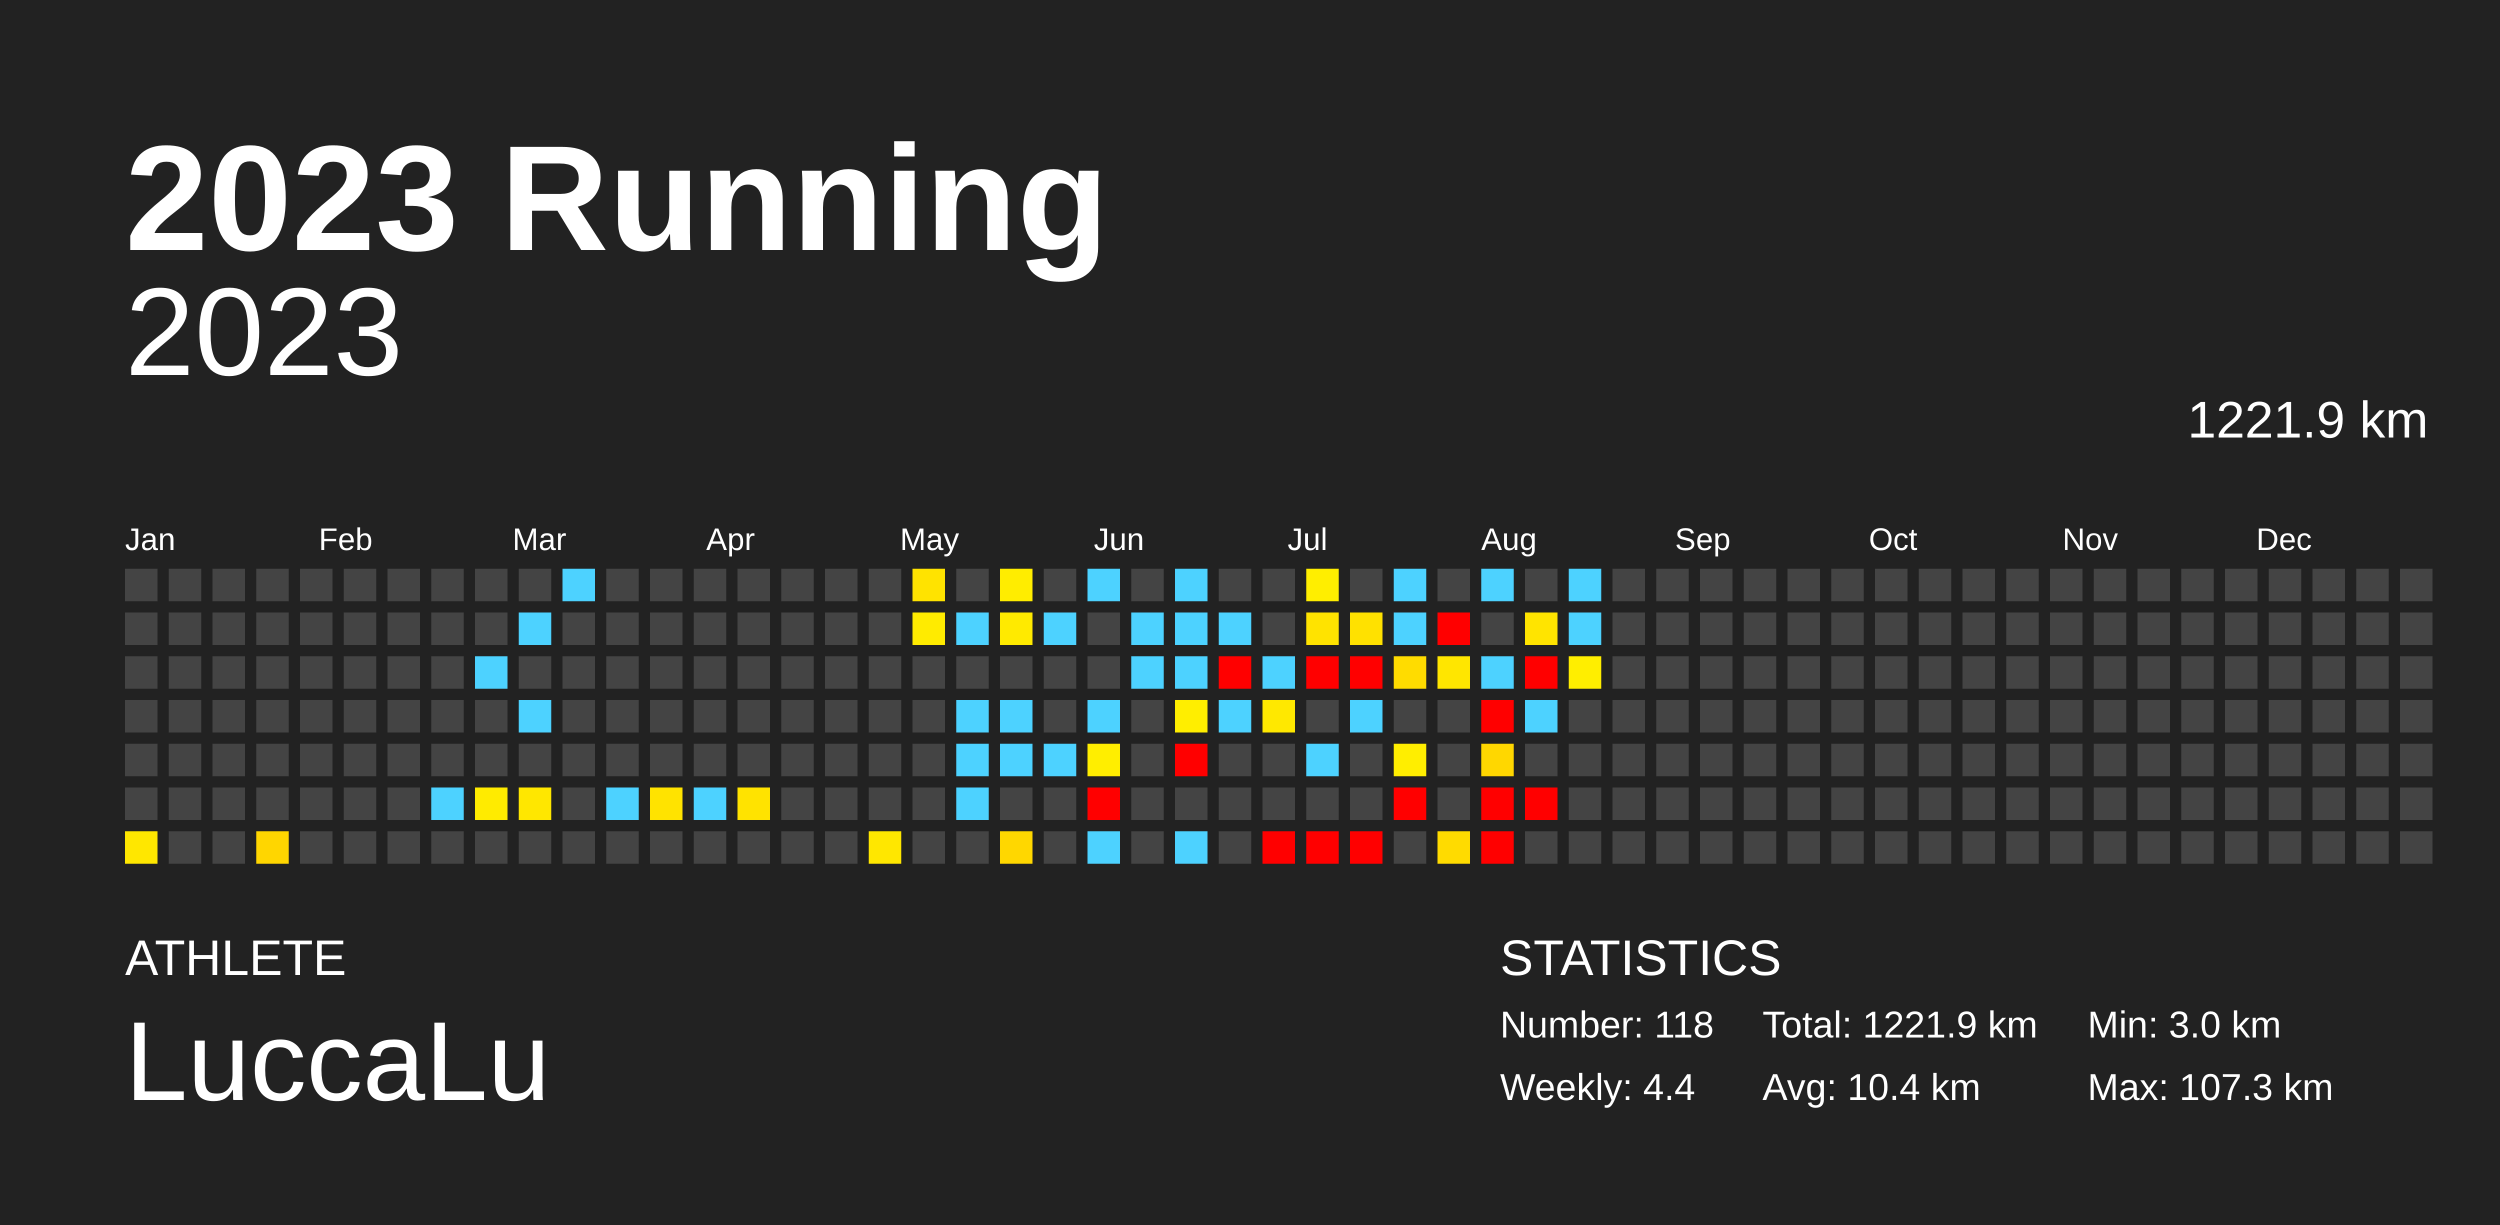
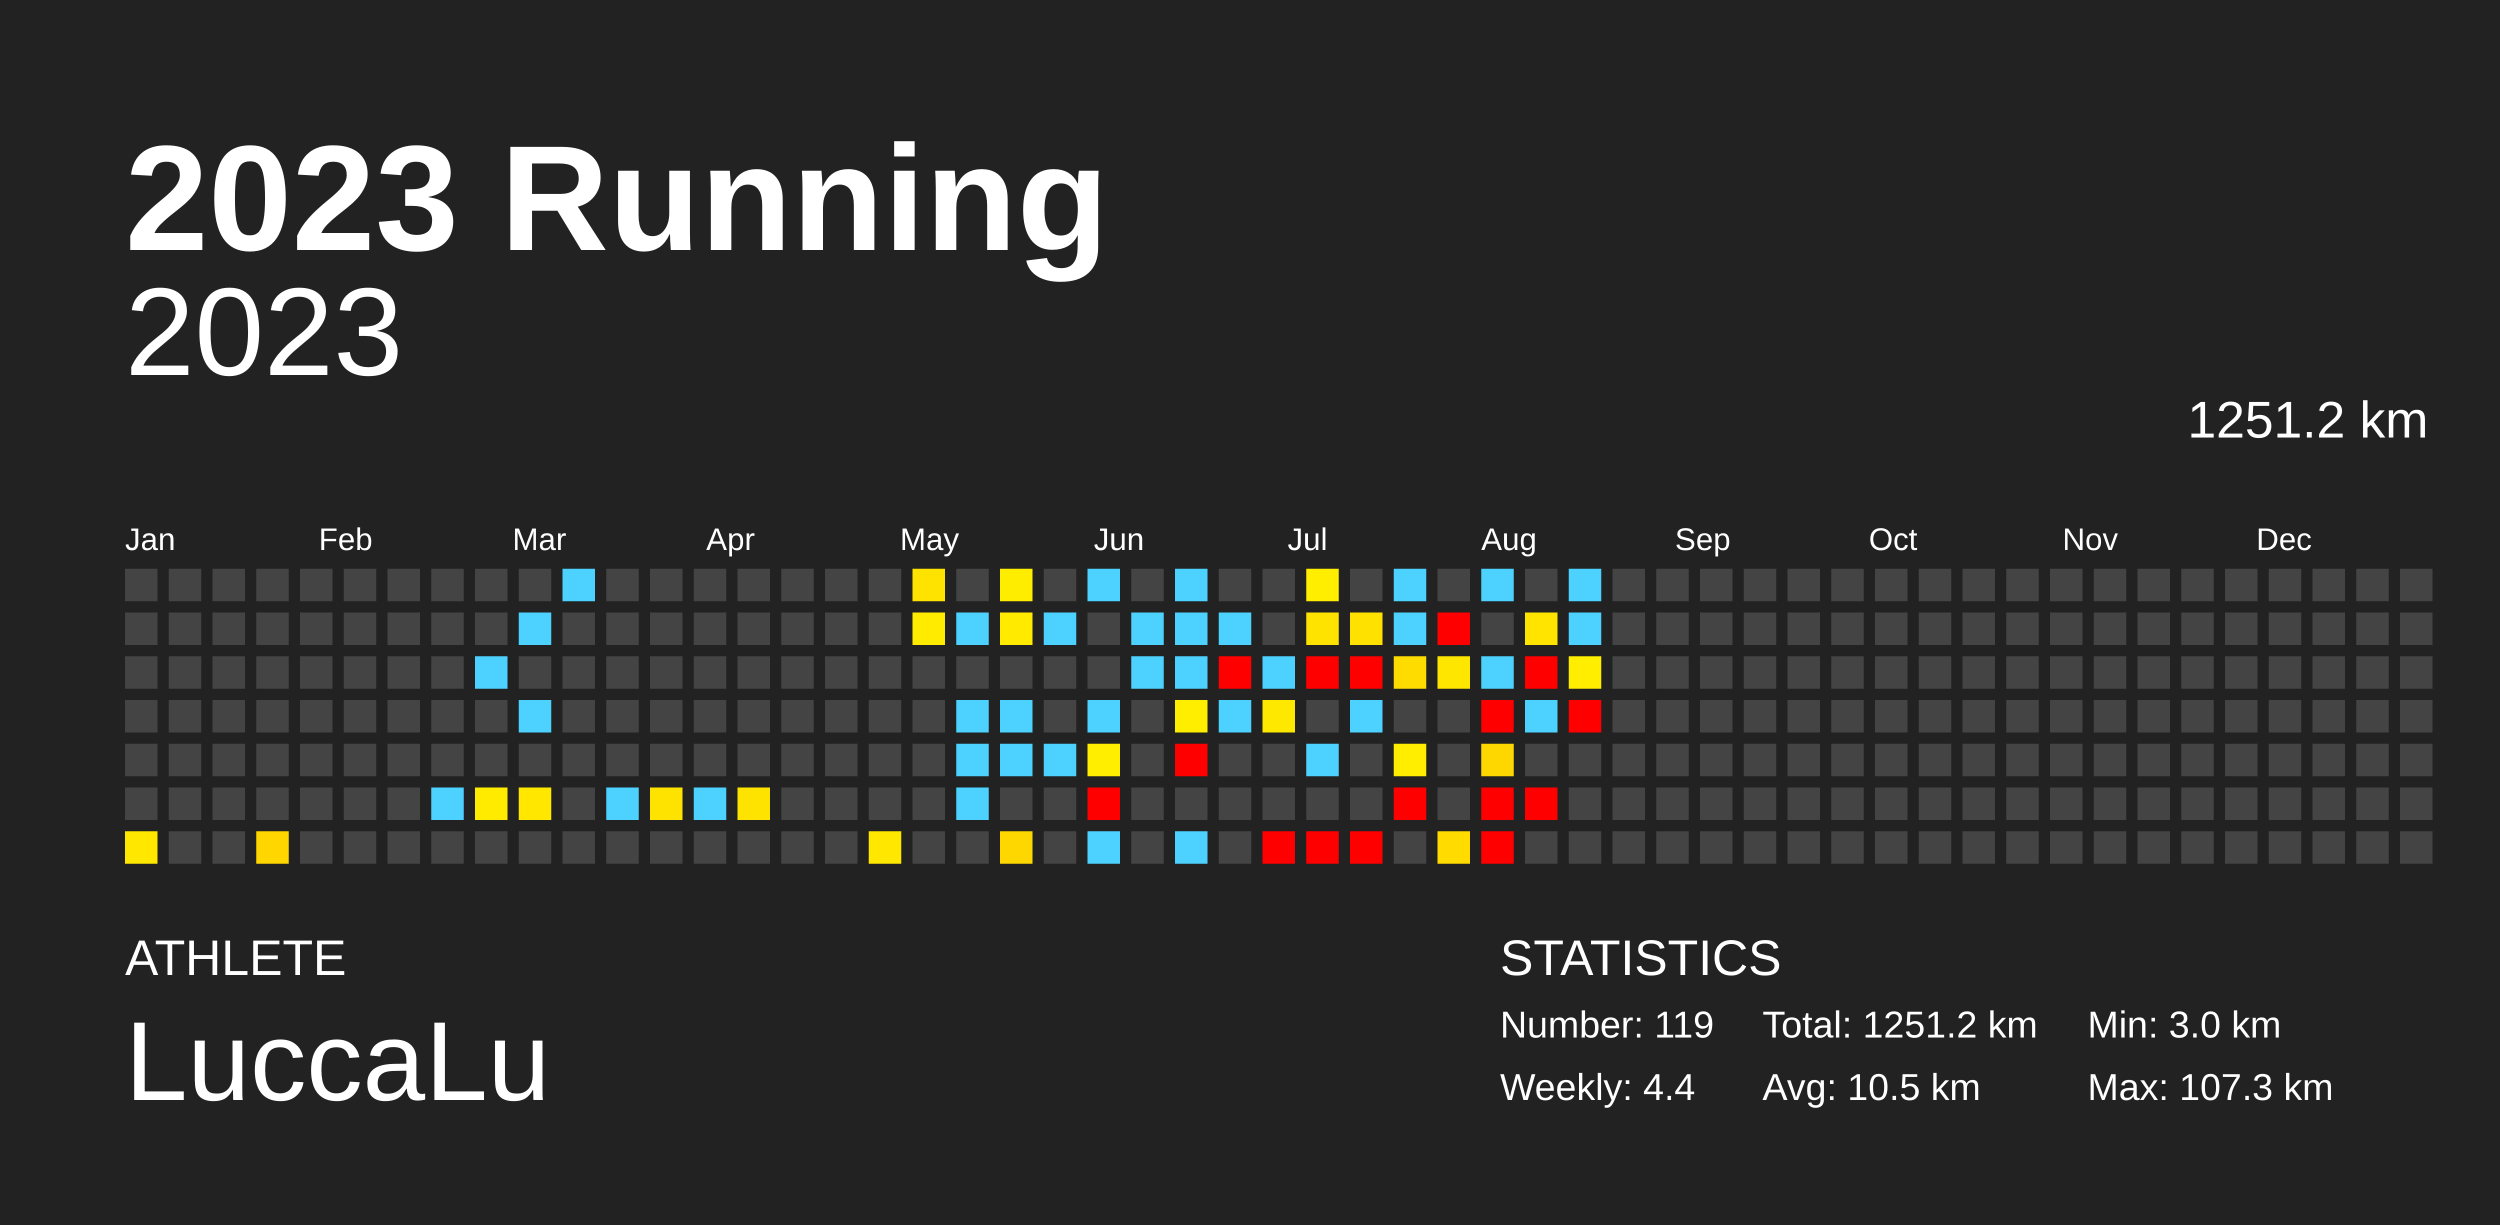
<svg xmlns="http://www.w3.org/2000/svg" baseProfile="full" height="98mm" version="1.1" viewBox="0,0,200,98" width="200mm">
  <defs />
  <rect fill="#222222" height="98" width="200" x="0" y="0" />
  <text fill="#FFFFFF" style="font-size:12px; font-family:Arial; font-weight:bold;" x="10" y="20">2023 Running</text>
  <text fill="#FFFFFF" style="font-size:4px; font-family:Arial" x="10" y="78">ATHLETE</text>
  <text fill="#FFFFFF" style="font-size:9px; font-family:Arial" x="10" y="88">LuccaLu</text>
  <text fill="#FFFFFF" style="font-size:4px; font-family:Arial" x="120" y="78">STATISTICS</text>
-   <text fill="#FFFFFF" style="font-size:3px; font-family:Arial" x="120" y="83">Number: 118</text>
+   <text fill="#FFFFFF" style="font-size:3px; font-family:Arial" x="120" y="83">Number: 119</text>
  <text fill="#FFFFFF" style="font-size:3px; font-family:Arial" x="120" y="88">Weekly: 4.4</text>
-   <text fill="#FFFFFF" style="font-size:3px; font-family:Arial" x="141" y="83">Total: 1221.9 km</text>
-   <text fill="#FFFFFF" style="font-size:3px; font-family:Arial" x="141" y="88">Avg: 10.4 km</text>
+   <text fill="#FFFFFF" style="font-size:3px; font-family:Arial" x="141" y="83">Total: 1251.2 km</text>
+   <text fill="#FFFFFF" style="font-size:3px; font-family:Arial" x="141" y="88">Avg: 10.5 km</text>
  <text fill="#FFFFFF" style="font-size:3px; font-family:Arial" x="167" y="83">Min: 3.0 km</text>
  <text fill="#FFFFFF" style="font-size:3px; font-family:Arial" x="167" y="88">Max: 107.3 km</text>
  <text alignment-baseline="hanging" fill="#FFFFFF" style="font-size:10.0px; font-family:Arial;" x="10" y="30">2023</text>
-   <text alignment-baseline="hanging" fill="#FFFFFF" style="font-size:4.125px; font-family:Arial;" x="175" y="35">1221.9 km</text>
+   <text alignment-baseline="hanging" fill="#FFFFFF" style="font-size:4.125px; font-family:Arial;" x="175" y="35">1251.2 km</text>
  <text fill="#FFFFFF" style="font-size:2.5px; font-family:Arial" x="10.0" y="44">Jan</text>
  <text fill="#FFFFFF" style="font-size:2.5px; font-family:Arial" x="25.5" y="44">Feb</text>
  <text fill="#FFFFFF" style="font-size:2.5px; font-family:Arial" x="41.0" y="44">Mar</text>
  <text fill="#FFFFFF" style="font-size:2.5px; font-family:Arial" x="56.5" y="44">Apr</text>
  <text fill="#FFFFFF" style="font-size:2.5px; font-family:Arial" x="72.0" y="44">May</text>
  <text fill="#FFFFFF" style="font-size:2.5px; font-family:Arial" x="87.5" y="44">Jun</text>
  <text fill="#FFFFFF" style="font-size:2.5px; font-family:Arial" x="103.0" y="44">Jul</text>
  <text fill="#FFFFFF" style="font-size:2.5px; font-family:Arial" x="118.5" y="44">Aug</text>
  <text fill="#FFFFFF" style="font-size:2.5px; font-family:Arial" x="134.0" y="44">Sep</text>
  <text fill="#FFFFFF" style="font-size:2.5px; font-family:Arial" x="149.5" y="44">Oct</text>
  <text fill="#FFFFFF" style="font-size:2.5px; font-family:Arial" x="165.0" y="44">Nov</text>
  <text fill="#FFFFFF" style="font-size:2.5px; font-family:Arial" x="180.5" y="44">Dec</text>
  <rect fill="#444444" height="2.6" width="2.6" x="10.0" y="45.5" />
  <rect fill="#444444" height="2.6" width="2.6" x="10.0" y="49.0" />
  <rect fill="#444444" height="2.6" width="2.6" x="10.0" y="52.5" />
  <rect fill="#444444" height="2.6" width="2.6" x="10.0" y="56.0" />
  <rect fill="#444444" height="2.6" width="2.6" x="10.0" y="59.5" />
  <rect fill="#444444" height="2.6" width="2.6" x="10.0" y="63.0" />
  <rect fill="#ffe700" height="2.6" width="2.6" x="10.0" y="66.5" />
  <rect fill="#444444" height="2.6" width="2.6" x="13.5" y="45.5" />
  <rect fill="#444444" height="2.6" width="2.6" x="13.5" y="49.0" />
  <rect fill="#444444" height="2.6" width="2.6" x="13.5" y="52.5" />
  <rect fill="#444444" height="2.6" width="2.6" x="13.5" y="56.0" />
  <rect fill="#444444" height="2.6" width="2.6" x="13.5" y="59.5" />
  <rect fill="#444444" height="2.6" width="2.6" x="13.5" y="63.0" />
  <rect fill="#444444" height="2.6" width="2.6" x="13.5" y="66.5" />
  <rect fill="#444444" height="2.6" width="2.6" x="17.0" y="45.5" />
  <rect fill="#444444" height="2.6" width="2.6" x="17.0" y="49.0" />
  <rect fill="#444444" height="2.6" width="2.6" x="17.0" y="52.5" />
  <rect fill="#444444" height="2.6" width="2.6" x="17.0" y="56.0" />
  <rect fill="#444444" height="2.6" width="2.6" x="17.0" y="59.5" />
  <rect fill="#444444" height="2.6" width="2.6" x="17.0" y="63.0" />
  <rect fill="#444444" height="2.6" width="2.6" x="17.0" y="66.5" />
  <rect fill="#444444" height="2.6" width="2.6" x="20.5" y="45.5" />
  <rect fill="#444444" height="2.6" width="2.6" x="20.5" y="49.0" />
  <rect fill="#444444" height="2.6" width="2.6" x="20.5" y="52.5" />
  <rect fill="#444444" height="2.6" width="2.6" x="20.5" y="56.0" />
  <rect fill="#444444" height="2.6" width="2.6" x="20.5" y="59.5" />
  <rect fill="#444444" height="2.6" width="2.6" x="20.5" y="63.0" />
  <rect fill="#ffd600" height="2.6" width="2.6" x="20.5" y="66.5" />
  <rect fill="#444444" height="2.6" width="2.6" x="24.0" y="45.5" />
  <rect fill="#444444" height="2.6" width="2.6" x="24.0" y="49.0" />
  <rect fill="#444444" height="2.6" width="2.6" x="24.0" y="52.5" />
  <rect fill="#444444" height="2.6" width="2.6" x="24.0" y="56.0" />
  <rect fill="#444444" height="2.6" width="2.6" x="24.0" y="59.5" />
  <rect fill="#444444" height="2.6" width="2.6" x="24.0" y="63.0" />
  <rect fill="#444444" height="2.6" width="2.6" x="24.0" y="66.5" />
  <rect fill="#444444" height="2.6" width="2.6" x="27.5" y="45.5" />
  <rect fill="#444444" height="2.6" width="2.6" x="27.5" y="49.0" />
  <rect fill="#444444" height="2.6" width="2.6" x="27.5" y="52.5" />
  <rect fill="#444444" height="2.6" width="2.6" x="27.5" y="56.0" />
  <rect fill="#444444" height="2.6" width="2.6" x="27.5" y="59.5" />
  <rect fill="#444444" height="2.6" width="2.6" x="27.5" y="63.0" />
  <rect fill="#444444" height="2.6" width="2.6" x="27.5" y="66.5" />
  <rect fill="#444444" height="2.6" width="2.6" x="31.0" y="45.5" />
  <rect fill="#444444" height="2.6" width="2.6" x="31.0" y="49.0" />
  <rect fill="#444444" height="2.6" width="2.6" x="31.0" y="52.5" />
  <rect fill="#444444" height="2.6" width="2.6" x="31.0" y="56.0" />
  <rect fill="#444444" height="2.6" width="2.6" x="31.0" y="59.5" />
  <rect fill="#444444" height="2.6" width="2.6" x="31.0" y="63.0" />
  <rect fill="#444444" height="2.6" width="2.6" x="31.0" y="66.5" />
  <rect fill="#444444" height="2.6" width="2.6" x="34.5" y="45.5" />
  <rect fill="#444444" height="2.6" width="2.6" x="34.5" y="49.0" />
  <rect fill="#444444" height="2.6" width="2.6" x="34.5" y="52.5" />
  <rect fill="#444444" height="2.6" width="2.6" x="34.5" y="56.0" />
  <rect fill="#444444" height="2.6" width="2.6" x="34.5" y="59.5" />
  <rect fill="#4dd2ff" height="2.6" width="2.6" x="34.5" y="63.0" />
  <rect fill="#444444" height="2.6" width="2.6" x="34.5" y="66.5" />
  <rect fill="#444444" height="2.6" width="2.6" x="38.0" y="45.5" />
  <rect fill="#444444" height="2.6" width="2.6" x="38.0" y="49.0" />
  <rect fill="#4dd2ff" height="2.6" width="2.6" x="38.0" y="52.5" />
  <rect fill="#444444" height="2.6" width="2.6" x="38.0" y="56.0" />
  <rect fill="#444444" height="2.6" width="2.6" x="38.0" y="59.5" />
  <rect fill="#ffeb00" height="2.6" width="2.6" x="38.0" y="63.0" />
  <rect fill="#444444" height="2.6" width="2.6" x="38.0" y="66.5" />
  <rect fill="#444444" height="2.6" width="2.6" x="41.5" y="45.5" />
  <rect fill="#4dd2ff" height="2.6" width="2.6" x="41.5" y="49.0" />
  <rect fill="#444444" height="2.6" width="2.6" x="41.5" y="52.5" />
  <rect fill="#4dd2ff" height="2.6" width="2.6" x="41.5" y="56.0" />
  <rect fill="#444444" height="2.6" width="2.6" x="41.5" y="59.5" />
  <rect fill="#ffe700" height="2.6" width="2.6" x="41.5" y="63.0" />
  <rect fill="#444444" height="2.6" width="2.6" x="41.5" y="66.5" />
  <rect fill="#4dd2ff" height="2.6" width="2.6" x="45.0" y="45.5" />
  <rect fill="#444444" height="2.6" width="2.6" x="45.0" y="49.0" />
  <rect fill="#444444" height="2.6" width="2.6" x="45.0" y="52.5" />
  <rect fill="#444444" height="2.6" width="2.6" x="45.0" y="56.0" />
  <rect fill="#444444" height="2.6" width="2.6" x="45.0" y="59.5" />
  <rect fill="#444444" height="2.6" width="2.6" x="45.0" y="63.0" />
  <rect fill="#444444" height="2.6" width="2.6" x="45.0" y="66.5" />
  <rect fill="#444444" height="2.6" width="2.6" x="48.5" y="45.5" />
  <rect fill="#444444" height="2.6" width="2.6" x="48.5" y="49.0" />
  <rect fill="#444444" height="2.6" width="2.6" x="48.5" y="52.5" />
  <rect fill="#444444" height="2.6" width="2.6" x="48.5" y="56.0" />
  <rect fill="#444444" height="2.6" width="2.6" x="48.5" y="59.5" />
  <rect fill="#4dd2ff" height="2.6" width="2.6" x="48.5" y="63.0" />
  <rect fill="#444444" height="2.6" width="2.6" x="48.5" y="66.5" />
  <rect fill="#444444" height="2.6" width="2.6" x="52.0" y="45.5" />
  <rect fill="#444444" height="2.6" width="2.6" x="52.0" y="49.0" />
  <rect fill="#444444" height="2.6" width="2.6" x="52.0" y="52.5" />
  <rect fill="#444444" height="2.6" width="2.6" x="52.0" y="56.0" />
  <rect fill="#444444" height="2.6" width="2.6" x="52.0" y="59.5" />
  <rect fill="#ffe300" height="2.6" width="2.6" x="52.0" y="63.0" />
  <rect fill="#444444" height="2.6" width="2.6" x="52.0" y="66.5" />
  <rect fill="#444444" height="2.6" width="2.6" x="55.5" y="45.5" />
  <rect fill="#444444" height="2.6" width="2.6" x="55.5" y="49.0" />
  <rect fill="#444444" height="2.6" width="2.6" x="55.5" y="52.5" />
  <rect fill="#444444" height="2.6" width="2.6" x="55.5" y="56.0" />
  <rect fill="#444444" height="2.6" width="2.6" x="55.5" y="59.5" />
  <rect fill="#4dd2ff" height="2.6" width="2.6" x="55.5" y="63.0" />
  <rect fill="#444444" height="2.6" width="2.6" x="55.5" y="66.5" />
  <rect fill="#444444" height="2.6" width="2.6" x="59.0" y="45.5" />
  <rect fill="#444444" height="2.6" width="2.6" x="59.0" y="49.0" />
  <rect fill="#444444" height="2.6" width="2.6" x="59.0" y="52.5" />
  <rect fill="#444444" height="2.6" width="2.6" x="59.0" y="56.0" />
  <rect fill="#444444" height="2.6" width="2.6" x="59.0" y="59.5" />
  <rect fill="#ffe300" height="2.6" width="2.6" x="59.0" y="63.0" />
  <rect fill="#444444" height="2.6" width="2.6" x="59.0" y="66.5" />
  <rect fill="#444444" height="2.6" width="2.6" x="62.5" y="45.5" />
  <rect fill="#444444" height="2.6" width="2.6" x="62.5" y="49.0" />
  <rect fill="#444444" height="2.6" width="2.6" x="62.5" y="52.5" />
  <rect fill="#444444" height="2.6" width="2.6" x="62.5" y="56.0" />
  <rect fill="#444444" height="2.6" width="2.6" x="62.5" y="59.5" />
  <rect fill="#444444" height="2.6" width="2.6" x="62.5" y="63.0" />
  <rect fill="#444444" height="2.6" width="2.6" x="62.5" y="66.5" />
  <rect fill="#444444" height="2.6" width="2.6" x="66.0" y="45.5" />
  <rect fill="#444444" height="2.6" width="2.6" x="66.0" y="49.0" />
  <rect fill="#444444" height="2.6" width="2.6" x="66.0" y="52.5" />
  <rect fill="#444444" height="2.6" width="2.6" x="66.0" y="56.0" />
  <rect fill="#444444" height="2.6" width="2.6" x="66.0" y="59.5" />
  <rect fill="#444444" height="2.6" width="2.6" x="66.0" y="63.0" />
  <rect fill="#444444" height="2.6" width="2.6" x="66.0" y="66.5" />
  <rect fill="#444444" height="2.6" width="2.6" x="69.5" y="45.5" />
  <rect fill="#444444" height="2.6" width="2.6" x="69.5" y="49.0" />
  <rect fill="#444444" height="2.6" width="2.6" x="69.5" y="52.5" />
  <rect fill="#444444" height="2.6" width="2.6" x="69.5" y="56.0" />
  <rect fill="#444444" height="2.6" width="2.6" x="69.5" y="59.5" />
  <rect fill="#444444" height="2.6" width="2.6" x="69.5" y="63.0" />
  <rect fill="#ffe700" height="2.6" width="2.6" x="69.5" y="66.5" />
  <rect fill="#ffe300" height="2.6" width="2.6" x="73.0" y="45.5" />
  <rect fill="#ffeb00" height="2.6" width="2.6" x="73.0" y="49.0" />
  <rect fill="#444444" height="2.6" width="2.6" x="73.0" y="52.5" />
  <rect fill="#444444" height="2.6" width="2.6" x="73.0" y="56.0" />
  <rect fill="#444444" height="2.6" width="2.6" x="73.0" y="59.5" />
  <rect fill="#444444" height="2.6" width="2.6" x="73.0" y="63.0" />
  <rect fill="#444444" height="2.6" width="2.6" x="73.0" y="66.5" />
  <rect fill="#444444" height="2.6" width="2.6" x="76.5" y="45.5" />
  <rect fill="#4dd2ff" height="2.6" width="2.6" x="76.5" y="49.0" />
  <rect fill="#444444" height="2.6" width="2.6" x="76.5" y="52.5" />
  <rect fill="#4dd2ff" height="2.6" width="2.6" x="76.5" y="56.0" />
  <rect fill="#4dd2ff" height="2.6" width="2.6" x="76.5" y="59.5" />
  <rect fill="#4dd2ff" height="2.6" width="2.6" x="76.5" y="63.0" />
  <rect fill="#444444" height="2.6" width="2.6" x="76.5" y="66.5" />
  <rect fill="#ffed00" height="2.6" width="2.6" x="80.0" y="45.5" />
  <rect fill="#ffea00" height="2.6" width="2.6" x="80.0" y="49.0" />
  <rect fill="#444444" height="2.6" width="2.6" x="80.0" y="52.5" />
  <rect fill="#4dd2ff" height="2.6" width="2.6" x="80.0" y="56.0" />
  <rect fill="#4dd2ff" height="2.6" width="2.6" x="80.0" y="59.5" />
  <rect fill="#444444" height="2.6" width="2.6" x="80.0" y="63.0" />
  <rect fill="#ffd700" height="2.6" width="2.6" x="80.0" y="66.5" />
  <rect fill="#444444" height="2.6" width="2.6" x="83.5" y="45.5" />
  <rect fill="#4dd2ff" height="2.6" width="2.6" x="83.5" y="49.0" />
  <rect fill="#444444" height="2.6" width="2.6" x="83.5" y="52.5" />
  <rect fill="#444444" height="2.6" width="2.6" x="83.5" y="56.0" />
  <rect fill="#4dd2ff" height="2.6" width="2.6" x="83.5" y="59.5" />
  <rect fill="#444444" height="2.6" width="2.6" x="83.5" y="63.0" />
  <rect fill="#444444" height="2.6" width="2.6" x="83.5" y="66.5" />
  <rect fill="#4dd2ff" height="2.6" width="2.6" x="87.0" y="45.5" />
  <rect fill="#444444" height="2.6" width="2.6" x="87.0" y="49.0" />
  <rect fill="#444444" height="2.6" width="2.6" x="87.0" y="52.5" />
  <rect fill="#4dd2ff" height="2.6" width="2.6" x="87.0" y="56.0" />
  <rect fill="#ffee00" height="2.6" width="2.6" x="87.0" y="59.5" />
  <rect fill="red" height="2.6" width="2.6" x="87.0" y="63.0" />
  <rect fill="#4dd2ff" height="2.6" width="2.6" x="87.0" y="66.5" />
  <rect fill="#444444" height="2.6" width="2.6" x="90.5" y="45.5" />
  <rect fill="#4dd2ff" height="2.6" width="2.6" x="90.5" y="49.0" />
  <rect fill="#4dd2ff" height="2.6" width="2.6" x="90.5" y="52.5" />
  <rect fill="#444444" height="2.6" width="2.6" x="90.5" y="56.0" />
  <rect fill="#444444" height="2.6" width="2.6" x="90.5" y="59.5" />
  <rect fill="#444444" height="2.6" width="2.6" x="90.5" y="63.0" />
  <rect fill="#444444" height="2.6" width="2.6" x="90.5" y="66.5" />
  <rect fill="#4dd2ff" height="2.6" width="2.6" x="94.0" y="45.5" />
  <rect fill="#4dd2ff" height="2.6" width="2.6" x="94.0" y="49.0" />
  <rect fill="#4dd2ff" height="2.6" width="2.6" x="94.0" y="52.5" />
  <rect fill="#ffee00" height="2.6" width="2.6" x="94.0" y="56.0" />
  <rect fill="red" height="2.6" width="2.6" x="94.0" y="59.5" />
  <rect fill="#444444" height="2.6" width="2.6" x="94.0" y="63.0" />
  <rect fill="#4dd2ff" height="2.6" width="2.6" x="94.0" y="66.5" />
  <rect fill="#444444" height="2.6" width="2.6" x="97.5" y="45.5" />
  <rect fill="#4dd2ff" height="2.6" width="2.6" x="97.5" y="49.0" />
  <rect fill="red" height="2.6" width="2.6" x="97.5" y="52.5" />
  <rect fill="#4dd2ff" height="2.6" width="2.6" x="97.5" y="56.0" />
  <rect fill="#444444" height="2.6" width="2.6" x="97.5" y="59.5" />
  <rect fill="#444444" height="2.6" width="2.6" x="97.5" y="63.0" />
  <rect fill="#444444" height="2.6" width="2.6" x="97.5" y="66.5" />
  <rect fill="#444444" height="2.6" width="2.6" x="101.0" y="45.5" />
  <rect fill="#444444" height="2.6" width="2.6" x="101.0" y="49.0" />
  <rect fill="#4dd2ff" height="2.6" width="2.6" x="101.0" y="52.5" />
  <rect fill="#ffe800" height="2.6" width="2.6" x="101.0" y="56.0" />
  <rect fill="#444444" height="2.6" width="2.6" x="101.0" y="59.5" />
  <rect fill="#444444" height="2.6" width="2.6" x="101.0" y="63.0" />
  <rect fill="red" height="2.6" width="2.6" x="101.0" y="66.5" />
  <rect fill="#ffee00" height="2.6" width="2.6" x="104.5" y="45.5" />
  <rect fill="#ffe300" height="2.6" width="2.6" x="104.5" y="49.0" />
  <rect fill="red" height="2.6" width="2.6" x="104.5" y="52.5" />
  <rect fill="#444444" height="2.6" width="2.6" x="104.5" y="56.0" />
  <rect fill="#4dd2ff" height="2.6" width="2.6" x="104.5" y="59.5" />
  <rect fill="#444444" height="2.6" width="2.6" x="104.5" y="63.0" />
  <rect fill="red" height="2.6" width="2.6" x="104.5" y="66.5" />
  <rect fill="#444444" height="2.6" width="2.6" x="108.0" y="45.5" />
  <rect fill="#ffe100" height="2.6" width="2.6" x="108.0" y="49.0" />
  <rect fill="red" height="2.6" width="2.6" x="108.0" y="52.5" />
  <rect fill="#4dd2ff" height="2.6" width="2.6" x="108.0" y="56.0" />
  <rect fill="#444444" height="2.6" width="2.6" x="108.0" y="59.5" />
  <rect fill="#444444" height="2.6" width="2.6" x="108.0" y="63.0" />
  <rect fill="red" height="2.6" width="2.6" x="108.0" y="66.5" />
  <rect fill="#4dd2ff" height="2.6" width="2.6" x="111.5" y="45.5" />
  <rect fill="#4dd2ff" height="2.6" width="2.6" x="111.5" y="49.0" />
  <rect fill="#ffdc00" height="2.6" width="2.6" x="111.5" y="52.5" />
  <rect fill="#444444" height="2.6" width="2.6" x="111.5" y="56.0" />
  <rect fill="#ffee00" height="2.6" width="2.6" x="111.5" y="59.5" />
  <rect fill="red" height="2.6" width="2.6" x="111.5" y="63.0" />
  <rect fill="#444444" height="2.6" width="2.6" x="111.5" y="66.5" />
  <rect fill="#444444" height="2.6" width="2.6" x="115.0" y="45.5" />
  <rect fill="red" height="2.6" width="2.6" x="115.0" y="49.0" />
  <rect fill="#ffe600" height="2.6" width="2.6" x="115.0" y="52.5" />
  <rect fill="#444444" height="2.6" width="2.6" x="115.0" y="56.0" />
  <rect fill="#444444" height="2.6" width="2.6" x="115.0" y="59.5" />
  <rect fill="#444444" height="2.6" width="2.6" x="115.0" y="63.0" />
  <rect fill="#ffdb00" height="2.6" width="2.6" x="115.0" y="66.5" />
  <rect fill="#4dd2ff" height="2.6" width="2.6" x="118.5" y="45.5" />
  <rect fill="#444444" height="2.6" width="2.6" x="118.5" y="49.0" />
  <rect fill="#4dd2ff" height="2.6" width="2.6" x="118.5" y="52.5" />
  <rect fill="red" height="2.6" width="2.6" x="118.5" y="56.0" />
  <rect fill="#ffd700" height="2.6" width="2.6" x="118.5" y="59.5" />
  <rect fill="red" height="2.6" width="2.6" x="118.5" y="63.0" />
  <rect fill="red" height="2.6" width="2.6" x="118.5" y="66.5" />
  <rect fill="#444444" height="2.6" width="2.6" x="122.0" y="45.5" />
  <rect fill="#ffe400" height="2.6" width="2.6" x="122.0" y="49.0" />
  <rect fill="red" height="2.6" width="2.6" x="122.0" y="52.5" />
  <rect fill="#4dd2ff" height="2.6" width="2.6" x="122.0" y="56.0" />
  <rect fill="#444444" height="2.6" width="2.6" x="122.0" y="59.5" />
  <rect fill="red" height="2.6" width="2.6" x="122.0" y="63.0" />
  <rect fill="#444444" height="2.6" width="2.6" x="122.0" y="66.5" />
  <rect fill="#4dd2ff" height="2.6" width="2.6" x="125.5" y="45.5" />
  <rect fill="#4dd2ff" height="2.6" width="2.6" x="125.5" y="49.0" />
  <rect fill="#ffee00" height="2.6" width="2.6" x="125.5" y="52.5" />
-   <rect fill="#444444" height="2.6" width="2.6" x="125.5" y="56.0" />
+   <rect fill="red" height="2.6" width="2.6" x="125.5" y="56.0" />
  <rect fill="#444444" height="2.6" width="2.6" x="125.5" y="59.5" />
  <rect fill="#444444" height="2.6" width="2.6" x="125.5" y="63.0" />
  <rect fill="#444444" height="2.6" width="2.6" x="125.5" y="66.5" />
  <rect fill="#444444" height="2.6" width="2.6" x="129.0" y="45.5" />
  <rect fill="#444444" height="2.6" width="2.6" x="129.0" y="49.0" />
  <rect fill="#444444" height="2.6" width="2.6" x="129.0" y="52.5" />
  <rect fill="#444444" height="2.6" width="2.6" x="129.0" y="56.0" />
  <rect fill="#444444" height="2.6" width="2.6" x="129.0" y="59.5" />
  <rect fill="#444444" height="2.6" width="2.6" x="129.0" y="63.0" />
  <rect fill="#444444" height="2.6" width="2.6" x="129.0" y="66.5" />
  <rect fill="#444444" height="2.6" width="2.6" x="132.5" y="45.5" />
  <rect fill="#444444" height="2.6" width="2.6" x="132.5" y="49.0" />
  <rect fill="#444444" height="2.6" width="2.6" x="132.5" y="52.5" />
  <rect fill="#444444" height="2.6" width="2.6" x="132.5" y="56.0" />
  <rect fill="#444444" height="2.6" width="2.6" x="132.5" y="59.5" />
  <rect fill="#444444" height="2.6" width="2.6" x="132.5" y="63.0" />
  <rect fill="#444444" height="2.6" width="2.6" x="132.5" y="66.5" />
  <rect fill="#444444" height="2.6" width="2.6" x="136.0" y="45.5" />
  <rect fill="#444444" height="2.6" width="2.6" x="136.0" y="49.0" />
  <rect fill="#444444" height="2.6" width="2.6" x="136.0" y="52.5" />
  <rect fill="#444444" height="2.6" width="2.6" x="136.0" y="56.0" />
  <rect fill="#444444" height="2.6" width="2.6" x="136.0" y="59.5" />
  <rect fill="#444444" height="2.6" width="2.6" x="136.0" y="63.0" />
  <rect fill="#444444" height="2.6" width="2.6" x="136.0" y="66.5" />
  <rect fill="#444444" height="2.6" width="2.6" x="139.5" y="45.5" />
  <rect fill="#444444" height="2.6" width="2.6" x="139.5" y="49.0" />
  <rect fill="#444444" height="2.6" width="2.6" x="139.5" y="52.5" />
  <rect fill="#444444" height="2.6" width="2.6" x="139.5" y="56.0" />
  <rect fill="#444444" height="2.6" width="2.6" x="139.5" y="59.5" />
  <rect fill="#444444" height="2.6" width="2.6" x="139.5" y="63.0" />
  <rect fill="#444444" height="2.6" width="2.6" x="139.5" y="66.5" />
  <rect fill="#444444" height="2.6" width="2.6" x="143.0" y="45.5" />
  <rect fill="#444444" height="2.6" width="2.6" x="143.0" y="49.0" />
  <rect fill="#444444" height="2.6" width="2.6" x="143.0" y="52.5" />
  <rect fill="#444444" height="2.6" width="2.6" x="143.0" y="56.0" />
  <rect fill="#444444" height="2.6" width="2.6" x="143.0" y="59.5" />
  <rect fill="#444444" height="2.6" width="2.6" x="143.0" y="63.0" />
  <rect fill="#444444" height="2.6" width="2.6" x="143.0" y="66.5" />
  <rect fill="#444444" height="2.6" width="2.6" x="146.5" y="45.5" />
  <rect fill="#444444" height="2.6" width="2.6" x="146.5" y="49.0" />
  <rect fill="#444444" height="2.6" width="2.6" x="146.5" y="52.5" />
  <rect fill="#444444" height="2.6" width="2.6" x="146.5" y="56.0" />
  <rect fill="#444444" height="2.6" width="2.6" x="146.5" y="59.5" />
  <rect fill="#444444" height="2.6" width="2.6" x="146.5" y="63.0" />
  <rect fill="#444444" height="2.6" width="2.6" x="146.5" y="66.5" />
  <rect fill="#444444" height="2.6" width="2.6" x="150.0" y="45.5" />
  <rect fill="#444444" height="2.6" width="2.6" x="150.0" y="49.0" />
  <rect fill="#444444" height="2.6" width="2.6" x="150.0" y="52.5" />
  <rect fill="#444444" height="2.6" width="2.6" x="150.0" y="56.0" />
  <rect fill="#444444" height="2.6" width="2.6" x="150.0" y="59.5" />
  <rect fill="#444444" height="2.6" width="2.6" x="150.0" y="63.0" />
  <rect fill="#444444" height="2.6" width="2.6" x="150.0" y="66.5" />
  <rect fill="#444444" height="2.6" width="2.6" x="153.5" y="45.5" />
  <rect fill="#444444" height="2.6" width="2.6" x="153.5" y="49.0" />
  <rect fill="#444444" height="2.6" width="2.6" x="153.5" y="52.5" />
  <rect fill="#444444" height="2.6" width="2.6" x="153.5" y="56.0" />
  <rect fill="#444444" height="2.6" width="2.6" x="153.5" y="59.5" />
  <rect fill="#444444" height="2.6" width="2.6" x="153.5" y="63.0" />
  <rect fill="#444444" height="2.6" width="2.6" x="153.5" y="66.5" />
  <rect fill="#444444" height="2.6" width="2.6" x="157.0" y="45.5" />
  <rect fill="#444444" height="2.6" width="2.6" x="157.0" y="49.0" />
  <rect fill="#444444" height="2.6" width="2.6" x="157.0" y="52.5" />
  <rect fill="#444444" height="2.6" width="2.6" x="157.0" y="56.0" />
  <rect fill="#444444" height="2.6" width="2.6" x="157.0" y="59.5" />
  <rect fill="#444444" height="2.6" width="2.6" x="157.0" y="63.0" />
  <rect fill="#444444" height="2.6" width="2.6" x="157.0" y="66.5" />
  <rect fill="#444444" height="2.6" width="2.6" x="160.5" y="45.5" />
  <rect fill="#444444" height="2.6" width="2.6" x="160.5" y="49.0" />
  <rect fill="#444444" height="2.6" width="2.6" x="160.5" y="52.5" />
  <rect fill="#444444" height="2.6" width="2.6" x="160.5" y="56.0" />
  <rect fill="#444444" height="2.6" width="2.6" x="160.5" y="59.5" />
  <rect fill="#444444" height="2.6" width="2.6" x="160.5" y="63.0" />
  <rect fill="#444444" height="2.6" width="2.6" x="160.5" y="66.5" />
  <rect fill="#444444" height="2.6" width="2.6" x="164.0" y="45.5" />
  <rect fill="#444444" height="2.6" width="2.6" x="164.0" y="49.0" />
  <rect fill="#444444" height="2.6" width="2.6" x="164.0" y="52.5" />
  <rect fill="#444444" height="2.6" width="2.6" x="164.0" y="56.0" />
  <rect fill="#444444" height="2.6" width="2.6" x="164.0" y="59.5" />
  <rect fill="#444444" height="2.6" width="2.6" x="164.0" y="63.0" />
  <rect fill="#444444" height="2.6" width="2.6" x="164.0" y="66.5" />
  <rect fill="#444444" height="2.6" width="2.6" x="167.5" y="45.5" />
  <rect fill="#444444" height="2.6" width="2.6" x="167.5" y="49.0" />
  <rect fill="#444444" height="2.6" width="2.6" x="167.5" y="52.5" />
  <rect fill="#444444" height="2.6" width="2.6" x="167.5" y="56.0" />
  <rect fill="#444444" height="2.6" width="2.6" x="167.5" y="59.5" />
  <rect fill="#444444" height="2.6" width="2.6" x="167.5" y="63.0" />
  <rect fill="#444444" height="2.6" width="2.6" x="167.5" y="66.5" />
  <rect fill="#444444" height="2.6" width="2.6" x="171.0" y="45.5" />
  <rect fill="#444444" height="2.6" width="2.6" x="171.0" y="49.0" />
  <rect fill="#444444" height="2.6" width="2.6" x="171.0" y="52.5" />
  <rect fill="#444444" height="2.6" width="2.6" x="171.0" y="56.0" />
  <rect fill="#444444" height="2.6" width="2.6" x="171.0" y="59.5" />
  <rect fill="#444444" height="2.6" width="2.6" x="171.0" y="63.0" />
  <rect fill="#444444" height="2.6" width="2.6" x="171.0" y="66.5" />
  <rect fill="#444444" height="2.6" width="2.6" x="174.5" y="45.5" />
  <rect fill="#444444" height="2.6" width="2.6" x="174.5" y="49.0" />
  <rect fill="#444444" height="2.6" width="2.6" x="174.5" y="52.5" />
  <rect fill="#444444" height="2.6" width="2.6" x="174.5" y="56.0" />
  <rect fill="#444444" height="2.6" width="2.6" x="174.5" y="59.5" />
  <rect fill="#444444" height="2.6" width="2.6" x="174.5" y="63.0" />
  <rect fill="#444444" height="2.6" width="2.6" x="174.5" y="66.5" />
  <rect fill="#444444" height="2.6" width="2.6" x="178.0" y="45.5" />
  <rect fill="#444444" height="2.6" width="2.6" x="178.0" y="49.0" />
  <rect fill="#444444" height="2.6" width="2.6" x="178.0" y="52.5" />
  <rect fill="#444444" height="2.6" width="2.6" x="178.0" y="56.0" />
  <rect fill="#444444" height="2.6" width="2.6" x="178.0" y="59.5" />
  <rect fill="#444444" height="2.6" width="2.6" x="178.0" y="63.0" />
  <rect fill="#444444" height="2.6" width="2.6" x="178.0" y="66.5" />
  <rect fill="#444444" height="2.6" width="2.6" x="181.5" y="45.5" />
  <rect fill="#444444" height="2.6" width="2.6" x="181.5" y="49.0" />
  <rect fill="#444444" height="2.6" width="2.6" x="181.5" y="52.5" />
  <rect fill="#444444" height="2.6" width="2.6" x="181.5" y="56.0" />
  <rect fill="#444444" height="2.6" width="2.6" x="181.5" y="59.5" />
  <rect fill="#444444" height="2.6" width="2.6" x="181.5" y="63.0" />
  <rect fill="#444444" height="2.6" width="2.6" x="181.5" y="66.5" />
  <rect fill="#444444" height="2.6" width="2.6" x="185.0" y="45.5" />
  <rect fill="#444444" height="2.6" width="2.6" x="185.0" y="49.0" />
  <rect fill="#444444" height="2.6" width="2.6" x="185.0" y="52.5" />
  <rect fill="#444444" height="2.6" width="2.6" x="185.0" y="56.0" />
  <rect fill="#444444" height="2.6" width="2.6" x="185.0" y="59.5" />
  <rect fill="#444444" height="2.6" width="2.6" x="185.0" y="63.0" />
  <rect fill="#444444" height="2.6" width="2.6" x="185.0" y="66.5" />
  <rect fill="#444444" height="2.6" width="2.6" x="188.5" y="45.5" />
  <rect fill="#444444" height="2.6" width="2.6" x="188.5" y="49.0" />
  <rect fill="#444444" height="2.6" width="2.6" x="188.5" y="52.5" />
  <rect fill="#444444" height="2.6" width="2.6" x="188.5" y="56.0" />
  <rect fill="#444444" height="2.6" width="2.6" x="188.5" y="59.5" />
  <rect fill="#444444" height="2.6" width="2.6" x="188.5" y="63.0" />
  <rect fill="#444444" height="2.6" width="2.6" x="188.5" y="66.5" />
  <rect fill="#444444" height="2.6" width="2.6" x="192.0" y="45.5" />
  <rect fill="#444444" height="2.6" width="2.6" x="192.0" y="49.0" />
  <rect fill="#444444" height="2.6" width="2.6" x="192.0" y="52.5" />
  <rect fill="#444444" height="2.6" width="2.6" x="192.0" y="56.0" />
  <rect fill="#444444" height="2.6" width="2.6" x="192.0" y="59.5" />
  <rect fill="#444444" height="2.6" width="2.6" x="192.0" y="63.0" />
  <rect fill="#444444" height="2.6" width="2.6" x="192.0" y="66.5" />
</svg>
